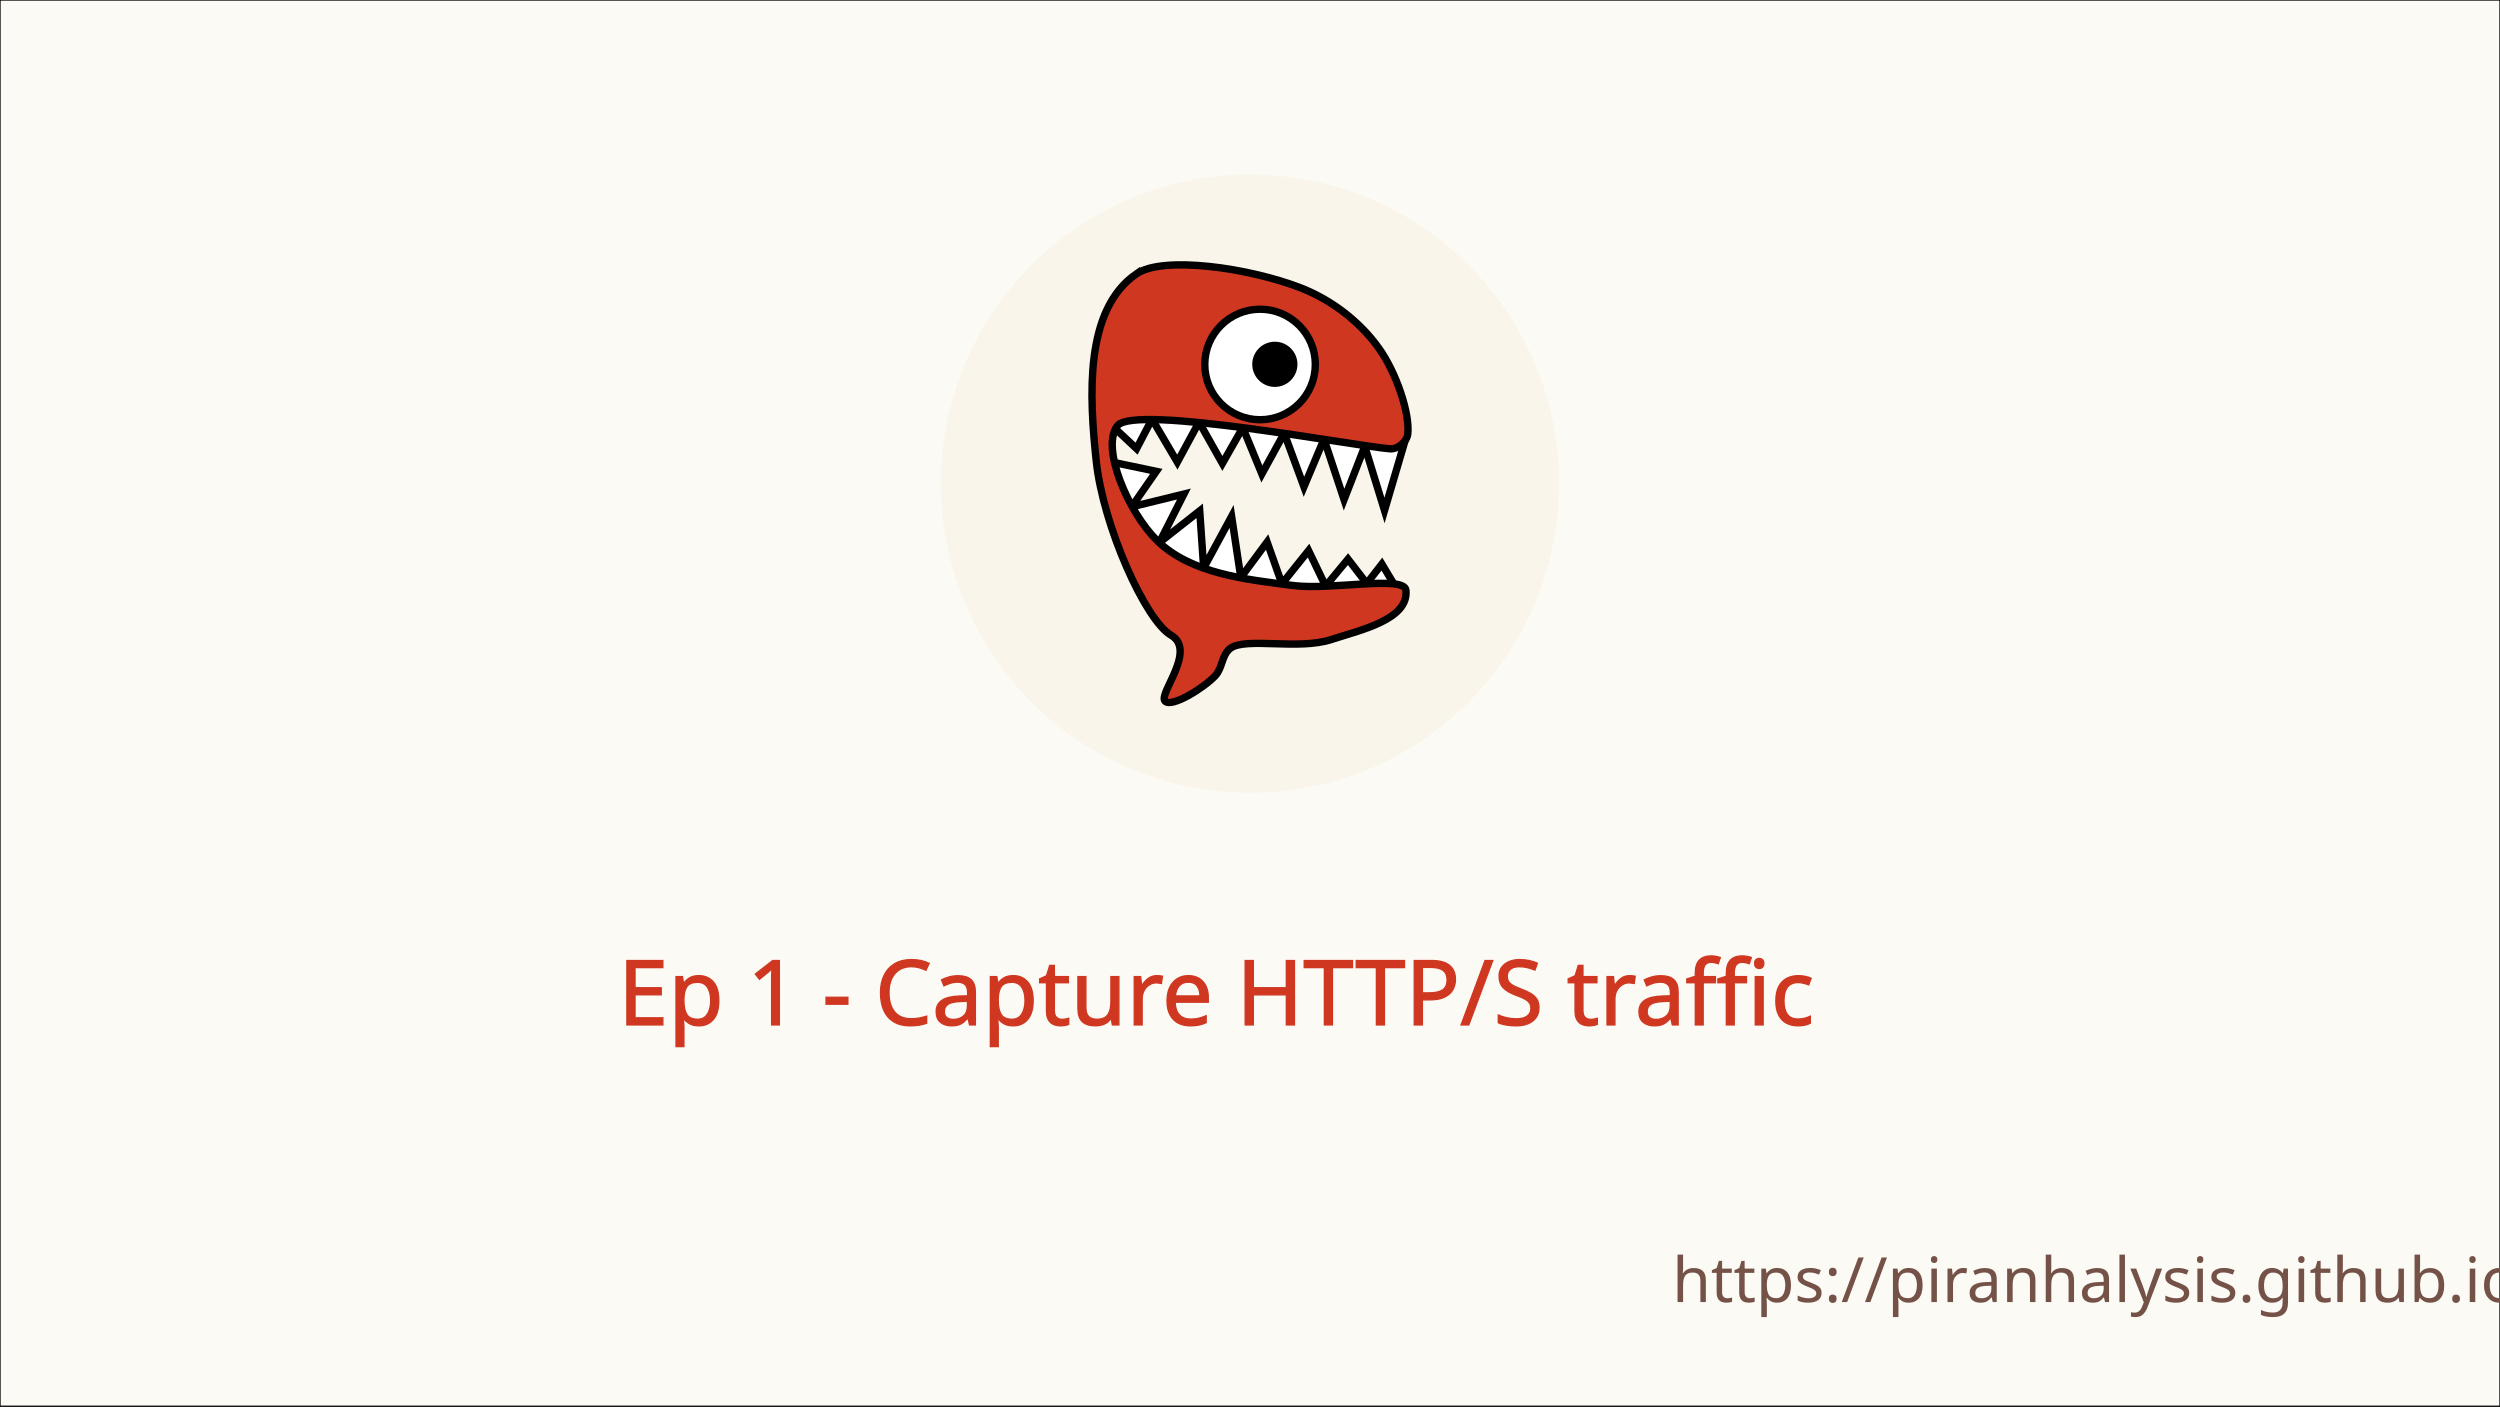
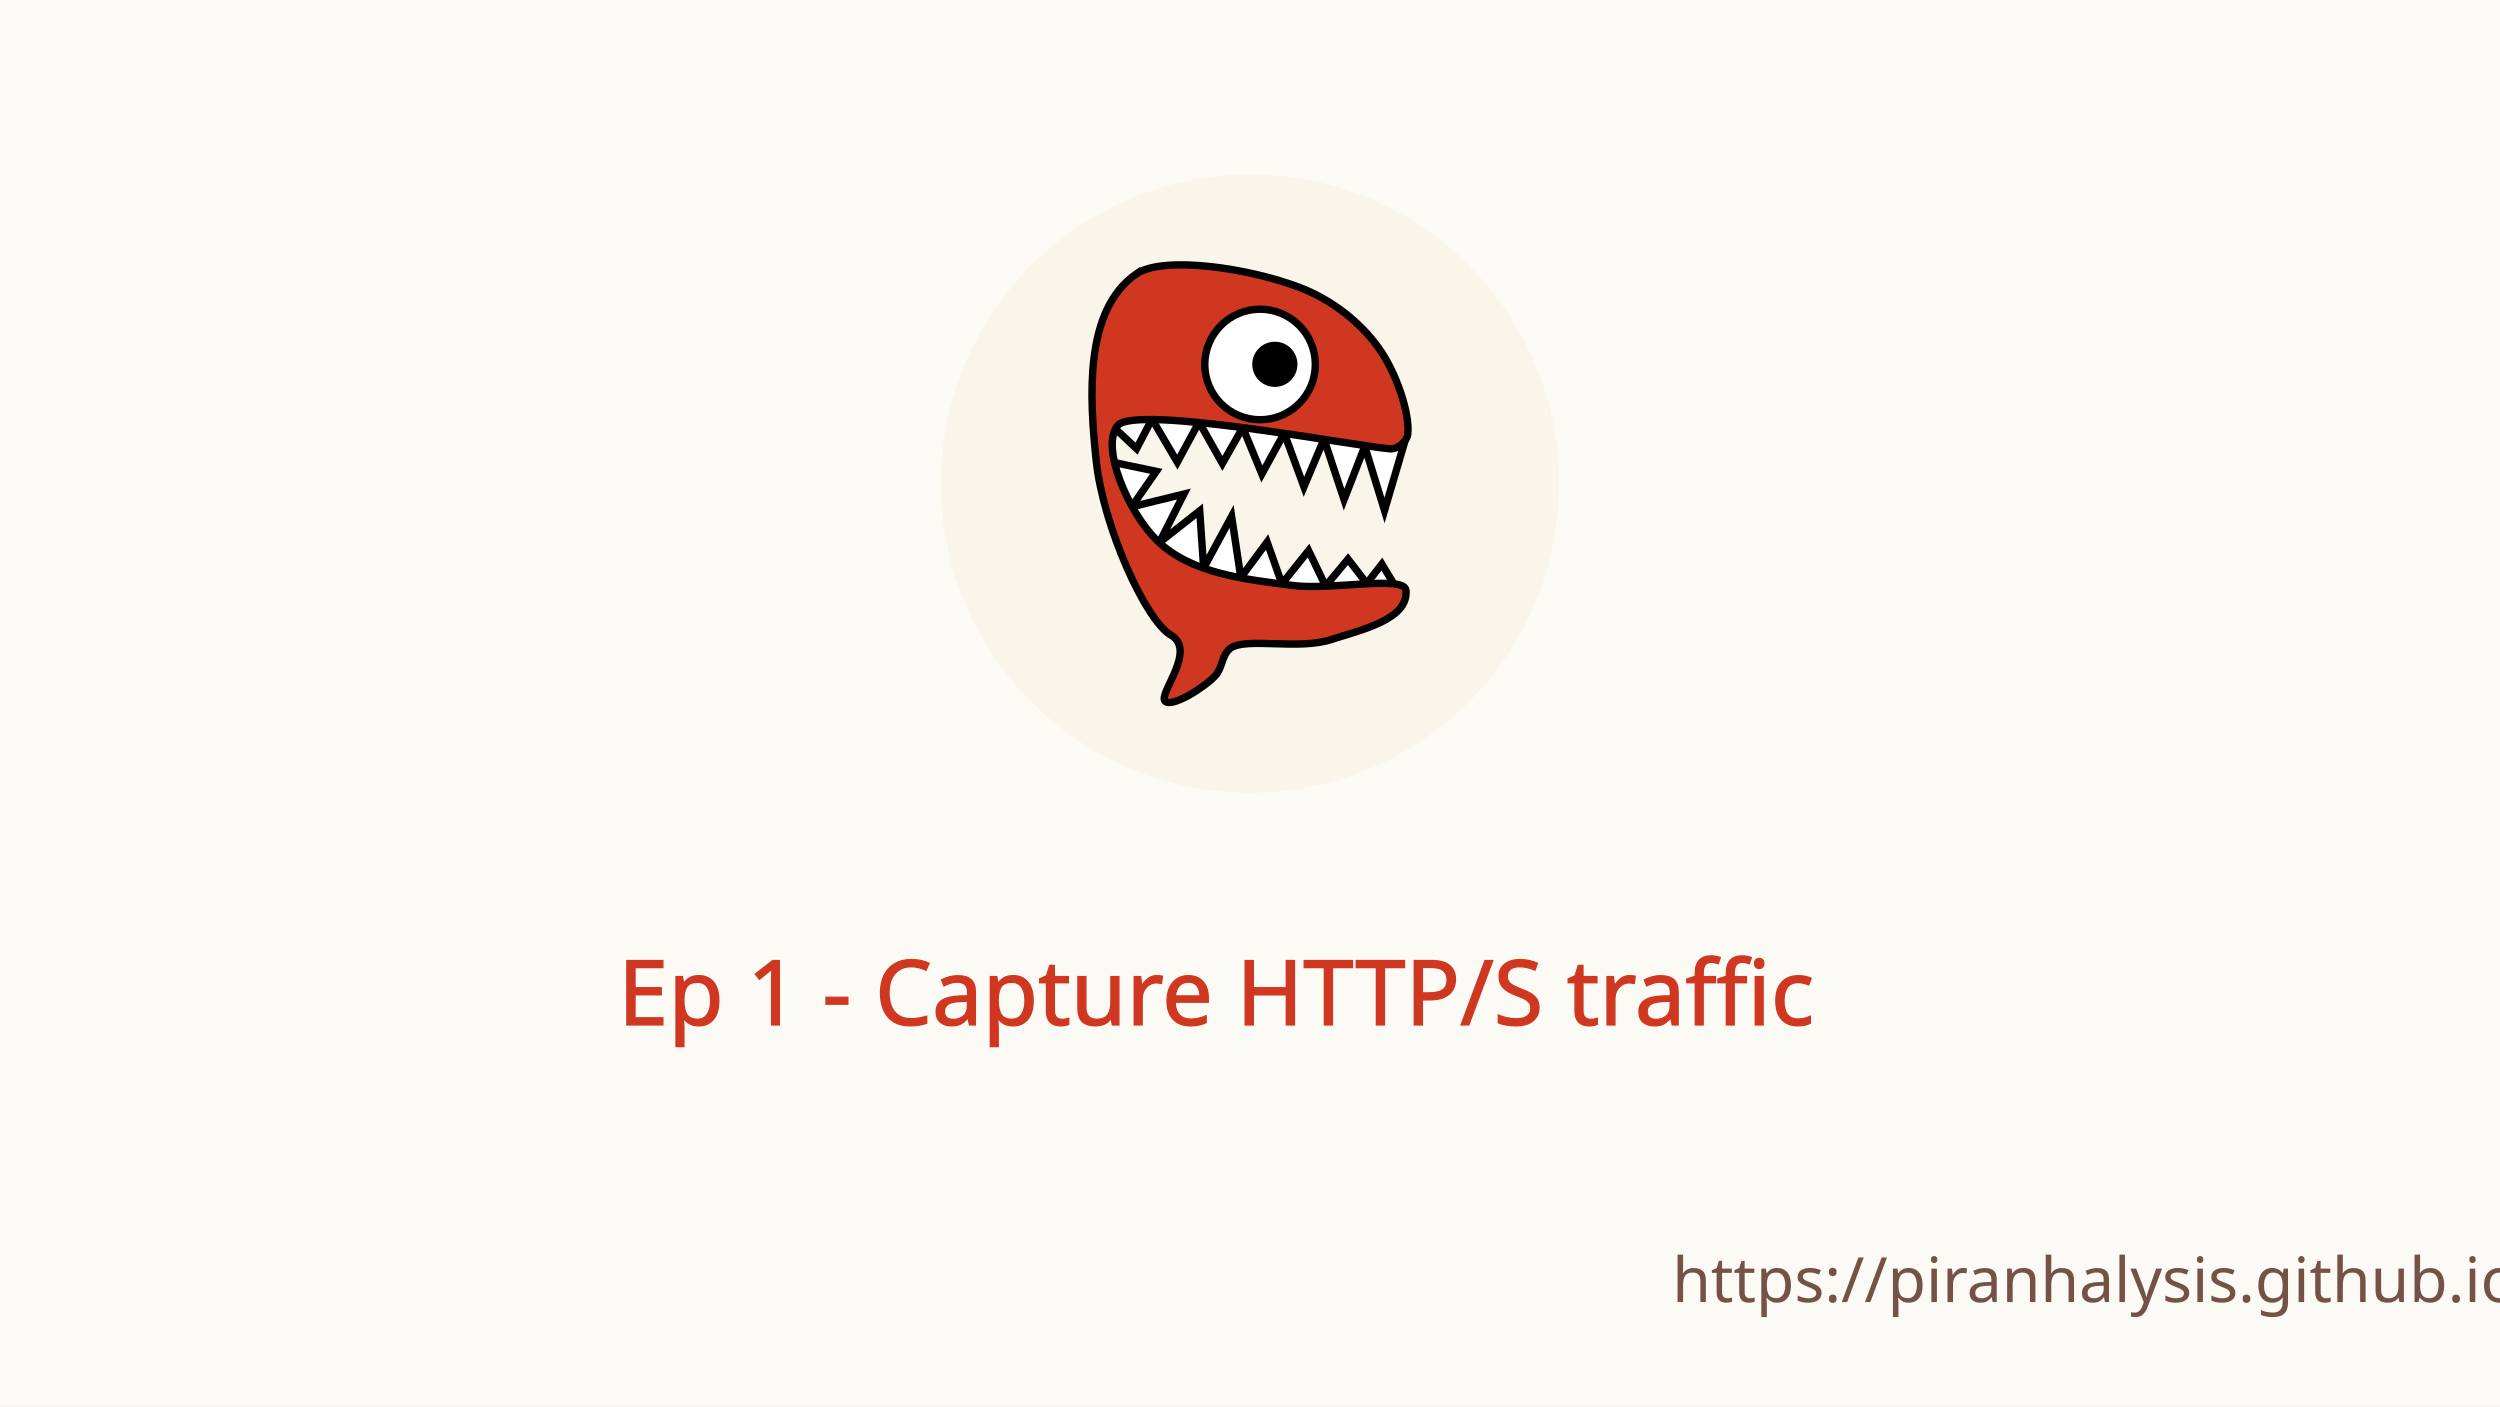
<svg xmlns="http://www.w3.org/2000/svg" width="1920" height="1080" viewBox="0 0 508 285.75" version="1.1" id="svg821">
  <defs id="defs815" />
  <g id="layer1" transform="translate(0,-11.24998)">
-     <rect style="opacity:1;fill:#fcfaf4;fill-opacity:1;fill-rule:nonzero;stroke:#000000;stroke-width:0.265;stroke-opacity:1" id="rect1377" width="508" height="285.75" x="0" y="11.25" />
+     <rect style="opacity:1;fill:#fcfaf4;fill-opacity:1;fill-rule:nonzero;stroke:none;stroke-width:0.265;stroke-opacity:1" id="rect1377" width="508" height="285.75" x="-2.7815501e-08" y="11.25" />
    <g id="g844" transform="translate(0,5.291667)">
      <circle style="opacity:1;fill:#ead39c;fill-opacity:0.098;fill-rule:nonzero;stroke-width:1" id="path898" cx="254" cy="104.232" r="62.808" />
      <path style="fill:#ffffff;stroke:#000000;stroke-width:1.5;stroke-linecap:butt;stroke-linejoin:miter;stroke-miterlimit:4;stroke-dasharray:none;stroke-opacity:1" d="m 226.342,99.931 8.619,1.804 -5.011,7.216 10.624,-2.606 -5.011,9.889 8.219,-6.481 0.802,11.626 5.679,-10.49 1.871,12.428 5.345,-7.216 3.007,8.486 5.412,-6.749 3.474,7.216 4.544,-5.479 3.809,4.944 3.074,-3.942 2.405,4.009 -20.78,6.815 -33.542,-15.969 z" id="path850" />
      <path id="path847" style="fill:#ffffff;stroke:#000000;stroke-width:1.5;stroke-linecap:butt;stroke-linejoin:miter;stroke-miterlimit:4;stroke-dasharray:none;stroke-opacity:1" d="m 226.609,93.048 -0.067,-3.675 59,6.014 m -2e-5,0 -4.21,14.299 -4.009,-13.029 -4.21,10.824 -4.076,-12.294 -4.076,9.689 -4.009,-10.891 -4.544,8.285 -3.875,-9.421 -4.143,7.283 -4.744,-8.419 -4.41,8.152 -5.145,-8.753 -3.14,6.014 -4.343,-4.076" />
      <path style="opacity:1;fill:#cf3721;fill-opacity:1;stroke:#000000;stroke-width:1.5;stroke-linecap:butt;stroke-linejoin:miter;stroke-miterlimit:4;stroke-dasharray:none;stroke-opacity:1" d="m 230.878,61.629 c 5.449,-3.789 23.024,-1.228 33.451,2.835 6.234,2.429 11.995,6.833 15.875,12.284 3.547,4.982 6.305,13.235 5.859,17.387 -0.167,1.556 -2.031,3.143 -3.591,3.024 -7.099,-0.542 -51.903,-9.056 -55.374,-4.725 -3.529,4.405 2.164,17.588 7.981,23.324 6.88,6.784 17.976,7.923 27.737,9.182 7.566,0.976 22.556,-2.127 22.868,0.945 0.61,6.014 -9.379,8.119 -15.119,10.016 -6.709,2.218 -17.506,-0.525 -20.565,1.802 -1.778,1.353 -1.536,3.933 -3.058,5.568 -2.285,2.454 -8.888,6.568 -10.207,5.149 -1.4,-1.506 6.553,-10.296 1.189,-13.411 -5.138,-2.984 -13.763,-22.075 -15.172,-35.394 -1.362,-12.877 -2.505,-30.594 8.126,-37.987 z" id="path827" />
      <circle style="opacity:1;fill:#ffffff;fill-opacity:1;fill-rule:nonzero;stroke:#000000;stroke-width:1.5;stroke-miterlimit:4;stroke-dasharray:none" id="path829" cx="256.043" cy="80.019" r="11.23" />
      <circle style="opacity:1;fill:#000000;fill-opacity:1;fill-rule:nonzero;stroke:#000000;stroke-width:1.5;stroke-miterlimit:4;stroke-dasharray:none" id="path831" cx="259.049" cy="79.986" r="3.842" />
    </g>
    <text xml:space="preserve" style="font-style:normal;font-variant:normal;font-weight:normal;font-stretch:normal;font-size:10.583px;line-height:1.25;font-family:pistara;-inkscape-font-specification:pistara;letter-spacing:0px;word-spacing:0px;fill:#cf3721;fill-opacity:1;stroke:none;stroke-width:0.265" x="254" y="219.515" id="text830">
      <tspan id="tspan828" x="254" y="219.515" style="font-style:normal;font-variant:normal;font-weight:500;font-stretch:normal;font-size:18.344px;font-family:pistara;-inkscape-font-specification:'pistara Medium';text-align:center;text-anchor:middle;fill:#cf3721;stroke:#cf3721;stroke-width:0.265;stroke-opacity:1">Ep 1 - Capture HTTP/S traffic</tspan>
    </text>
    <text xml:space="preserve" style="font-style:normal;font-variant:normal;font-weight:normal;font-stretch:normal;font-size:10.583px;line-height:1.25;font-family:pistara;-inkscape-font-specification:pistara;letter-spacing:0px;word-spacing:0px;fill:#000000;fill-opacity:1;stroke:none;stroke-width:0.265" x="339.801" y="275.833" id="text848">
      <tspan id="tspan846" x="339.801" y="275.833" style="font-style:normal;font-variant:normal;font-weight:normal;font-stretch:normal;font-size:12.7px;font-family:SciFly;-inkscape-font-specification:SciFly;fill:#755248;fill-opacity:1;stroke-width:0.265">https://piranhalysis.github.io/</tspan>
    </text>
  </g>
</svg>
